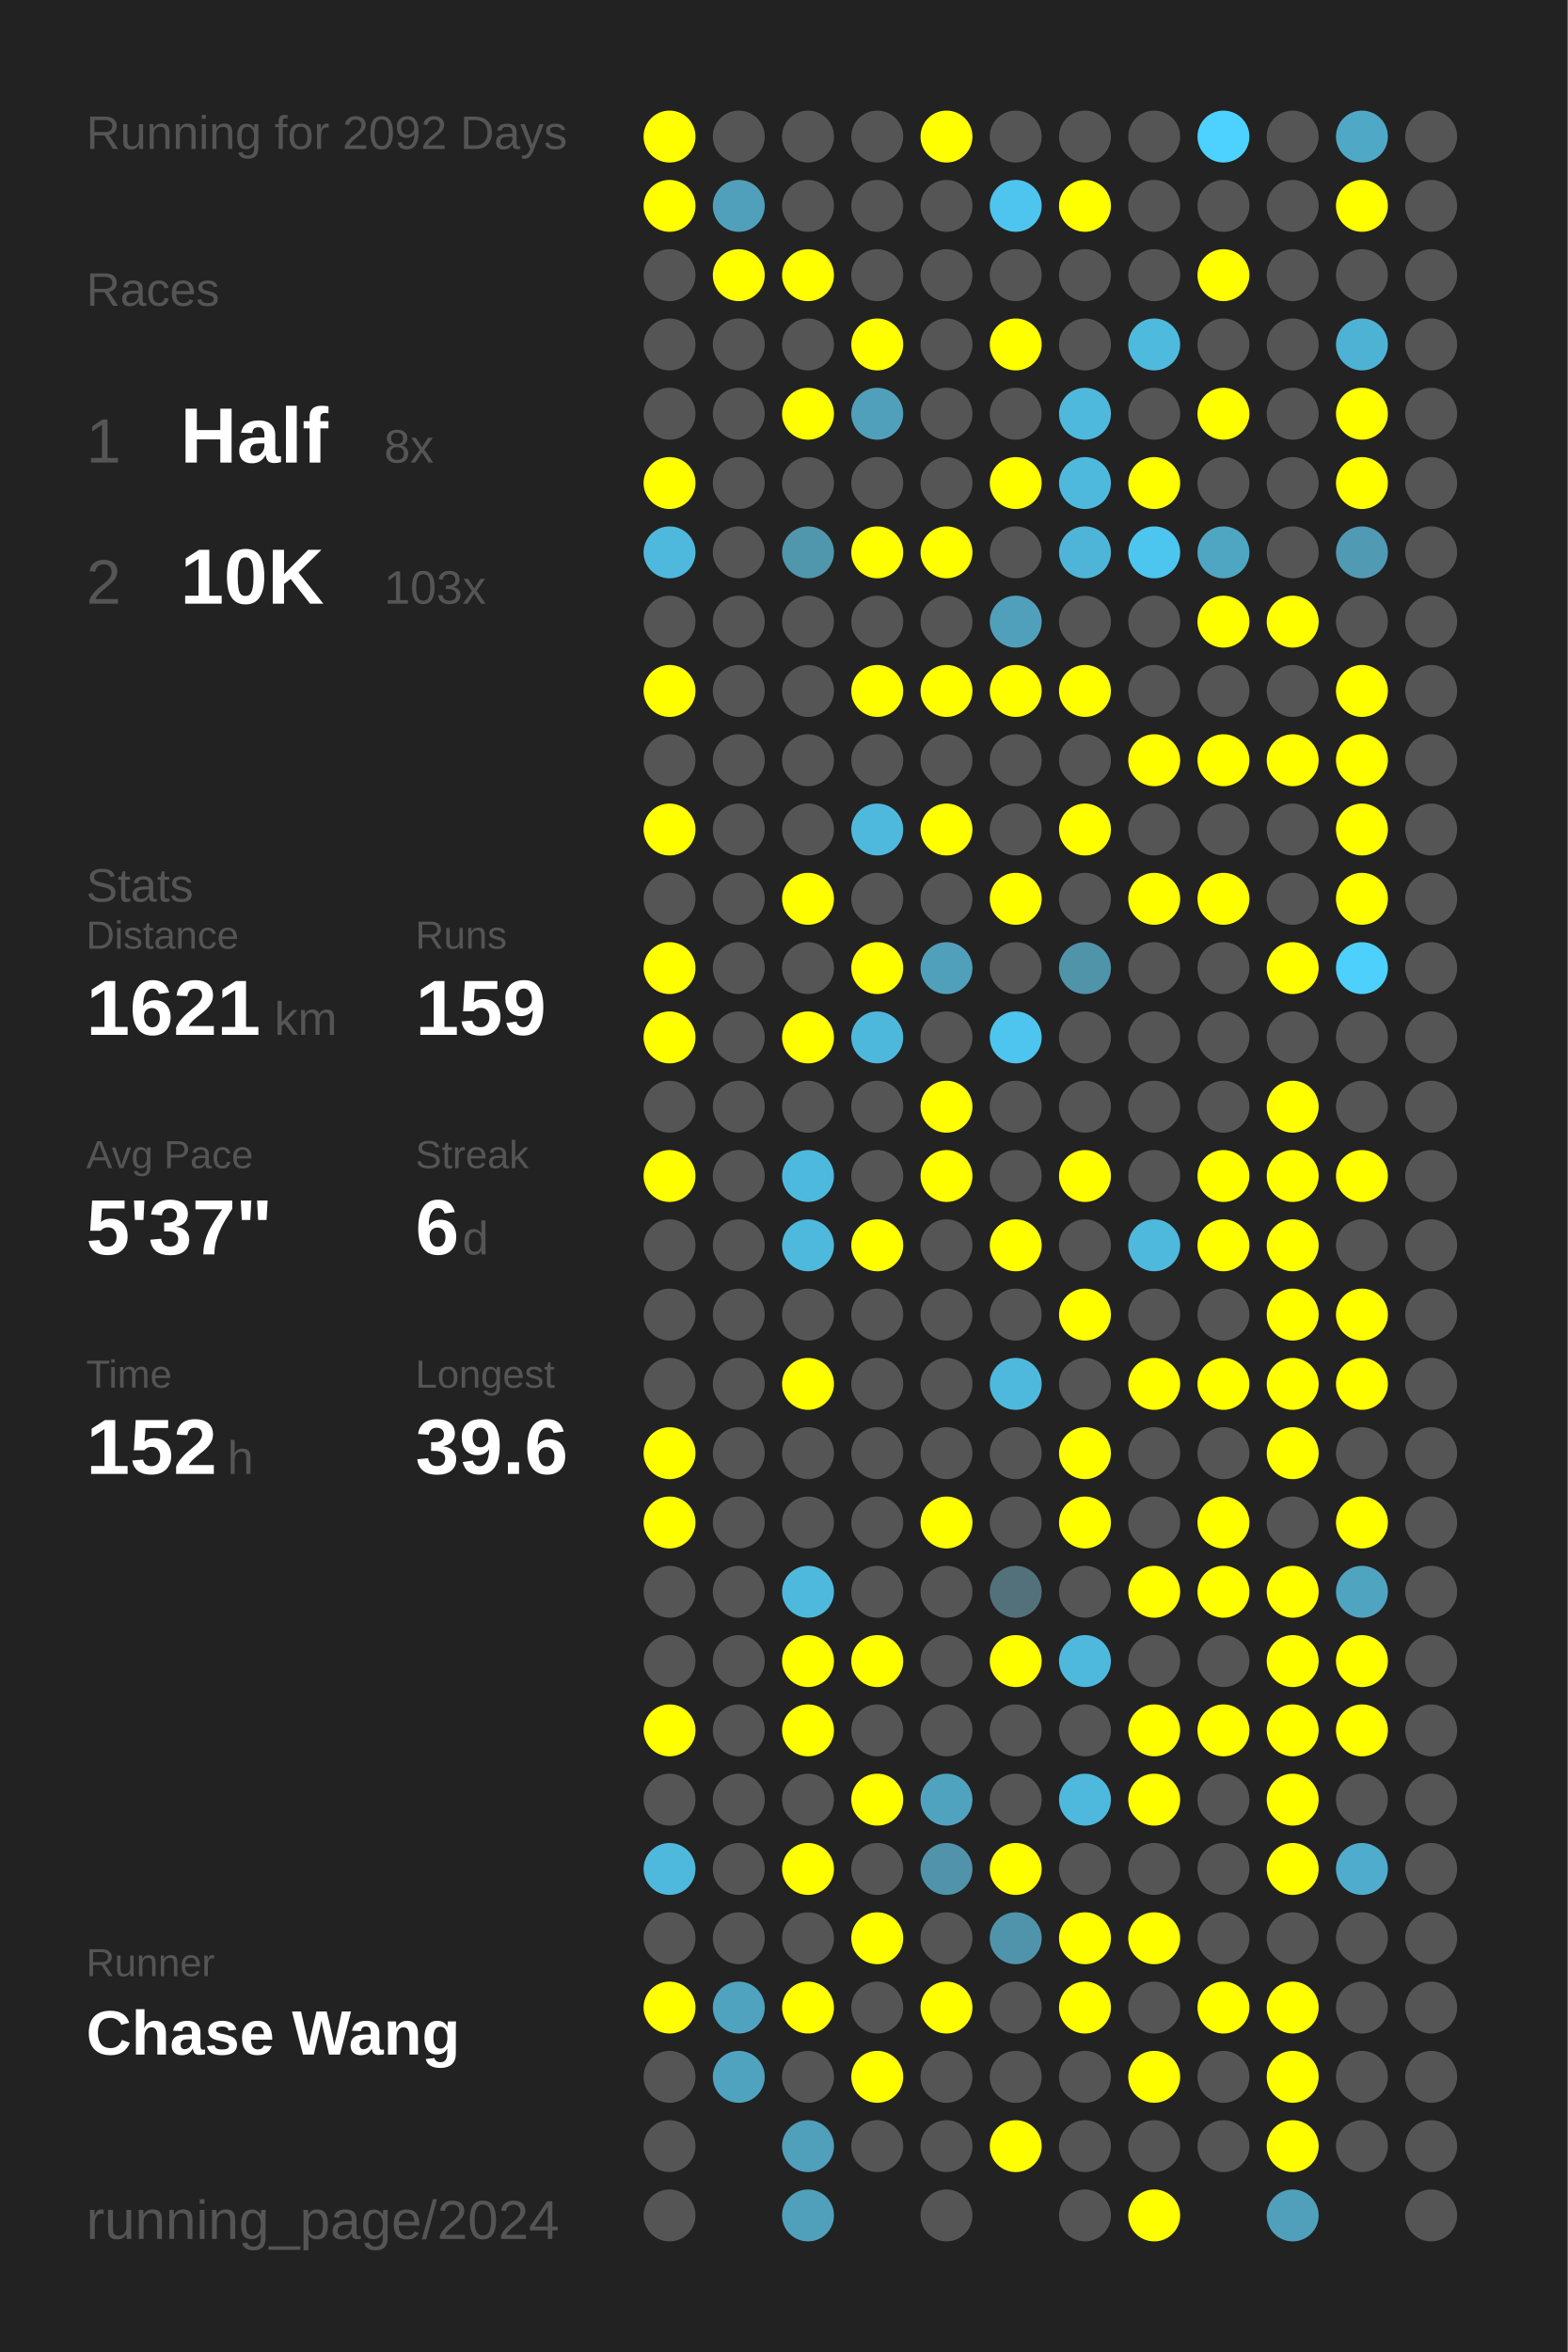
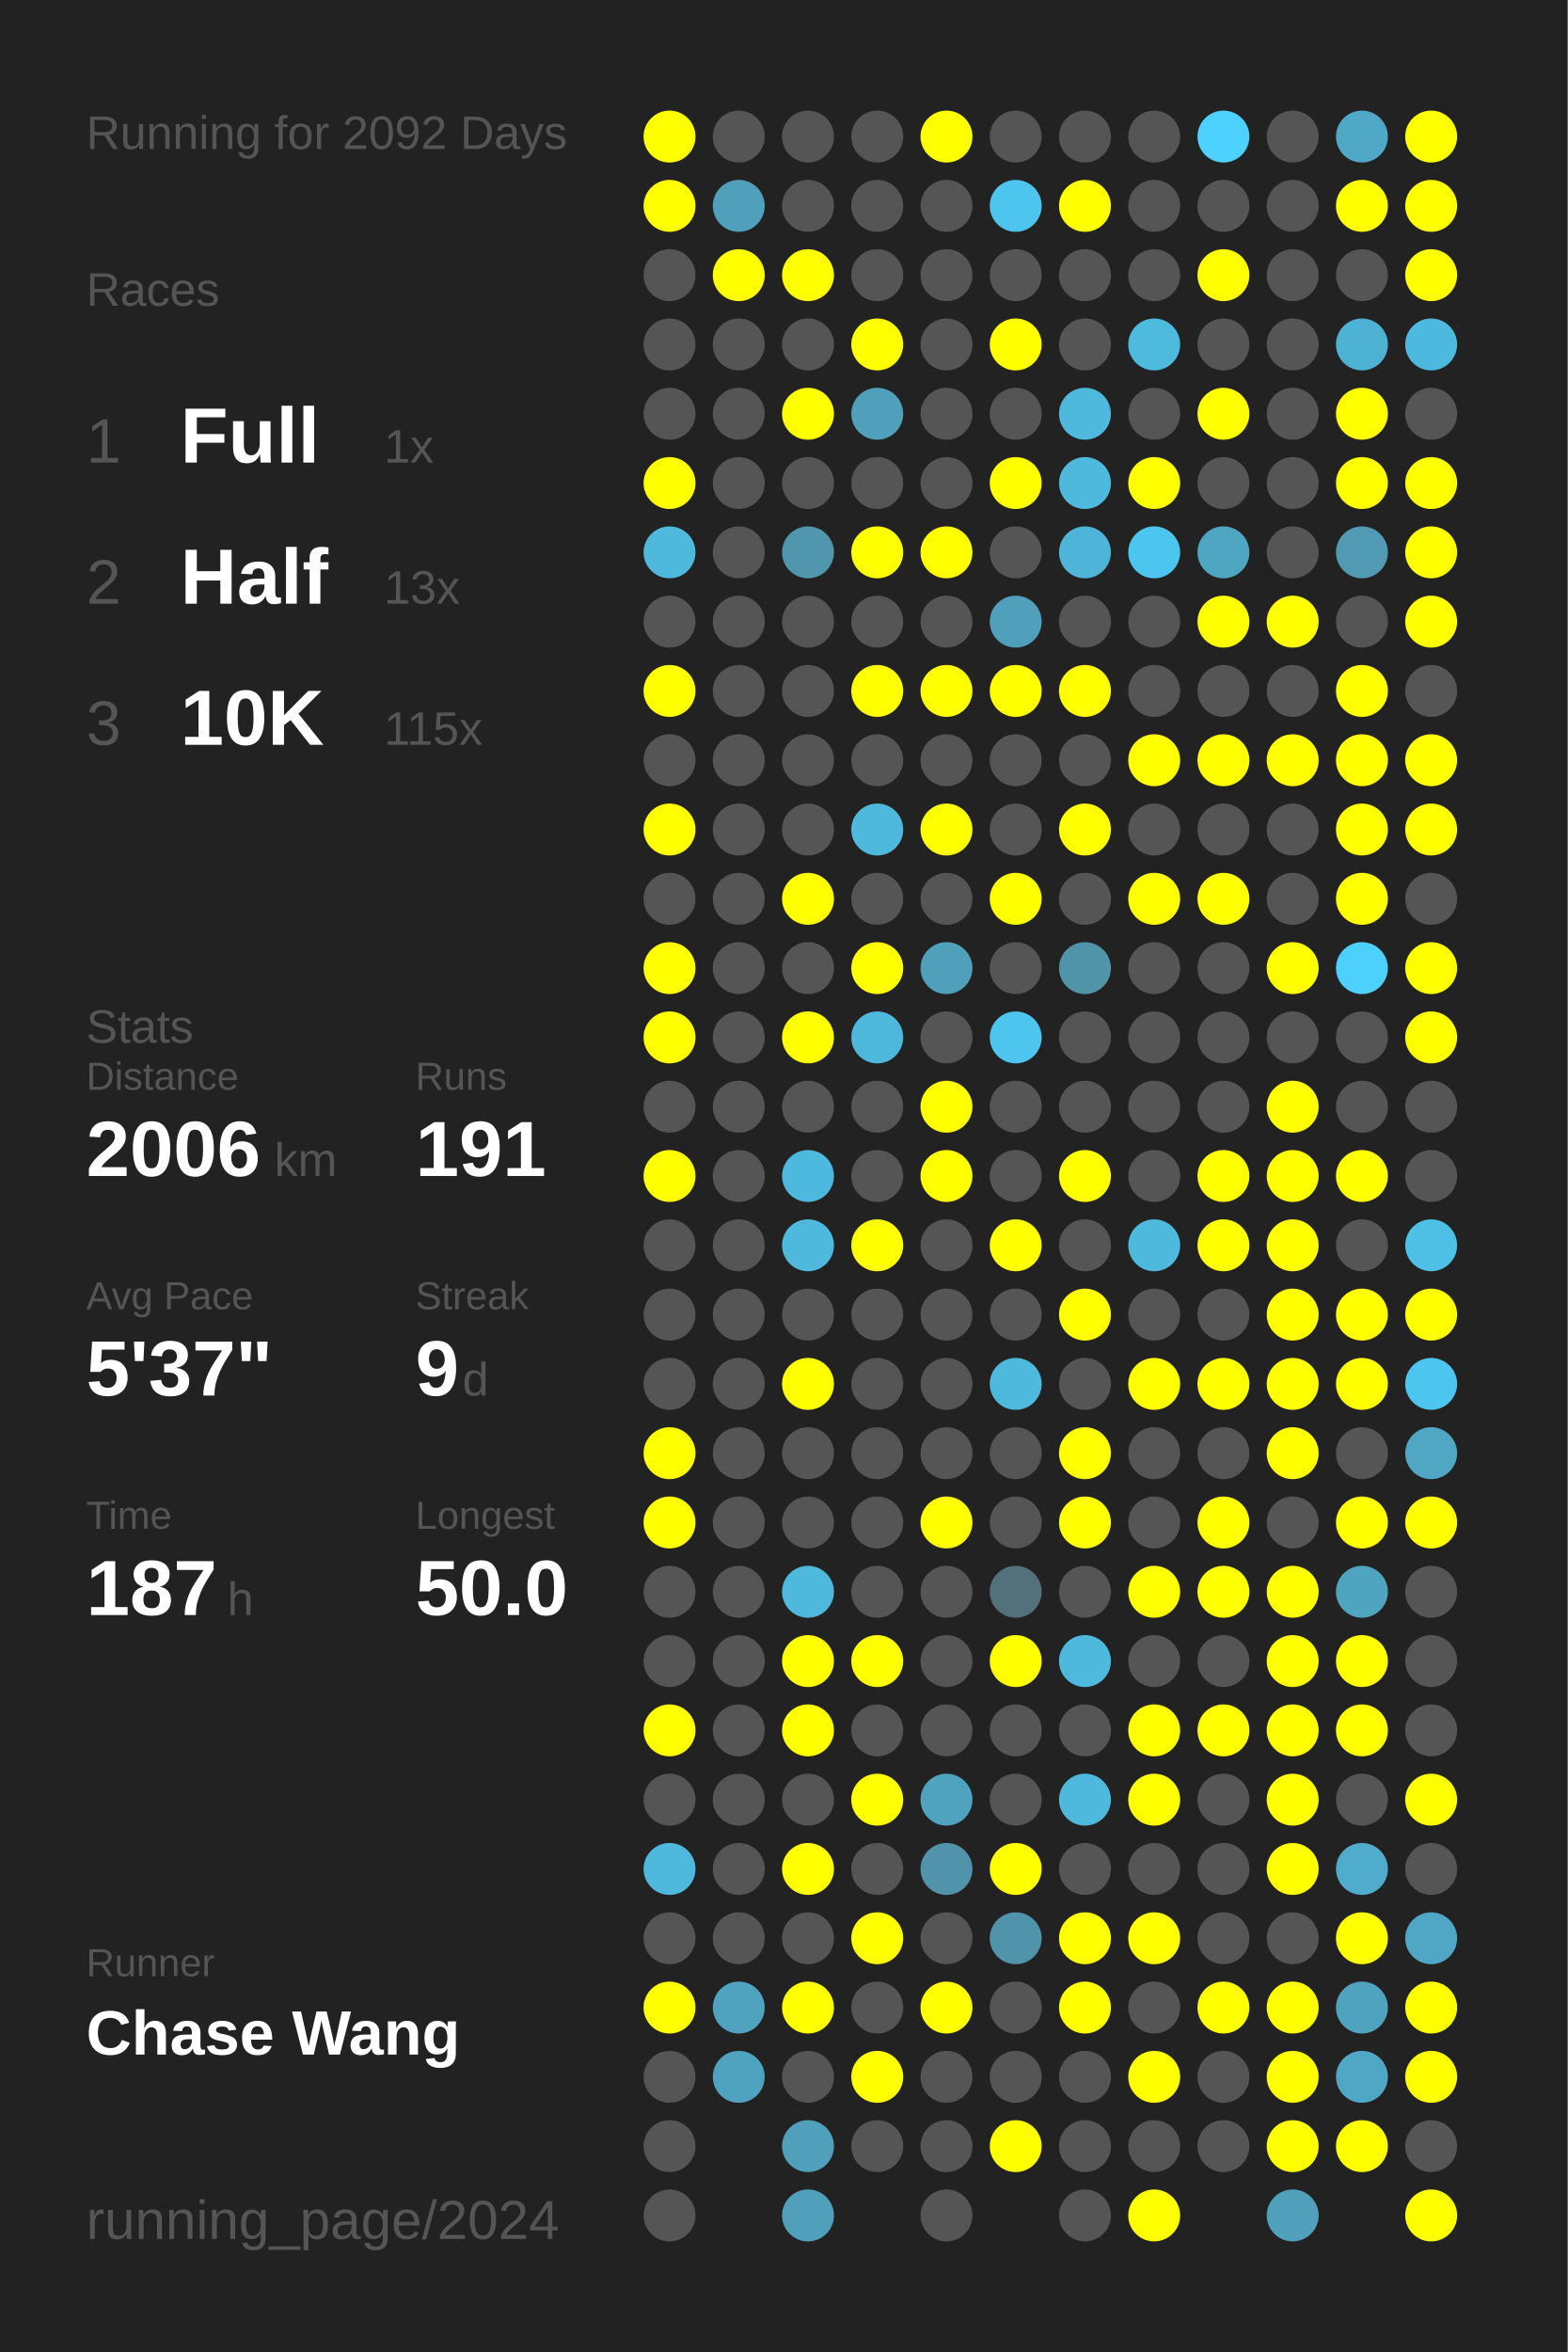
<svg xmlns="http://www.w3.org/2000/svg" baseProfile="full" height="300mm" version="1.1" viewBox="0,0,200,300" width="200mm">
  <defs />
  <rect fill="#222222" height="300" width="200" x="0" y="0" />
  <text fill="#555555" style="font-size:6px; font-family:Arial;" x="11" y="19">Running for 2092 Days</text>
  <text fill="#555555" style="font-size:6px; font-family:Arial;" x="11" y="39">Races</text>
  <text fill="#555555" style="font-size:8px; font-family:Arial;" x="11" y="59">1</text>
-   <text fill="#FFFFFF" style="font-size:10px; font-family:Arial; font-weight:bold;" x="23" y="59">Half</text>
-   <text fill="#555555" style="font-size:6px; font-family:Arial;" x="49" y="59">8x</text>
+   <text fill="#FFFFFF" style="font-size:10px; font-family:Arial; font-weight:bold;" x="23" y="59">Full</text>
+   <text fill="#555555" style="font-size:6px; font-family:Arial;" x="49" y="59">1x</text>
  <text fill="#555555" style="font-size:8px; font-family:Arial;" x="11" y="77">2</text>
-   <text fill="#FFFFFF" style="font-size:10px; font-family:Arial; font-weight:bold;" x="23" y="77">10K</text>
-   <text fill="#555555" style="font-size:6px; font-family:Arial;" x="49" y="77">103x</text>
-   <text fill="#555555" style="font-size:6px; font-family:Arial;" x="11" y="115">Stats</text>
-   <text fill="#555555" style="font-size:5px; font-family:Arial;" x="11" y="121">Distance</text>
-   <text fill="#FFFFFF" style="font-size:10px; font-family:Arial; font-weight:bold;" x="11" y="132">1621</text>
-   <text fill="#555555" style="font-size:6px; font-family:Arial;" x="35" y="132">km</text>
-   <text fill="#555555" style="font-size:5px; font-family:Arial;" x="53" y="121">Runs</text>
-   <text fill="#FFFFFF" style="font-size:10px; font-family:Arial; font-weight:bold;" x="53" y="132">159</text>
-   <text fill="#555555" style="font-size:5px; font-family:Arial;" x="11" y="149">Avg Pace</text>
-   <text fill="#FFFFFF" style="font-size:10px; font-family:Arial; font-weight:bold;" x="11" y="160">5'37"</text>
-   <text fill="#555555" style="font-size:5px; font-family:Arial;" x="53" y="149">Streak</text>
-   <text fill="#FFFFFF" style="font-size:10px; font-family:Arial; font-weight:bold;" x="53" y="160">6</text>
-   <text fill="#555555" style="font-size:6px; font-family:Arial;" x="59" y="160">d</text>
-   <text fill="#555555" style="font-size:5px; font-family:Arial;" x="11" y="177">Time</text>
-   <text fill="#FFFFFF" style="font-size:10px; font-family:Arial; font-weight:bold;" x="11" y="188">152</text>
-   <text fill="#555555" style="font-size:6px; font-family:Arial;" x="29" y="188">h</text>
-   <text fill="#555555" style="font-size:5px; font-family:Arial;" x="53" y="177">Longest</text>
-   <text fill="#FFFFFF" style="font-size:10px; font-family:Arial; font-weight:bold;" x="53" y="188">39.6</text>
+   <text fill="#FFFFFF" style="font-size:10px; font-family:Arial; font-weight:bold;" x="23" y="77">Half</text>
+   <text fill="#555555" style="font-size:6px; font-family:Arial;" x="49" y="77">13x</text>
+   <text fill="#555555" style="font-size:8px; font-family:Arial;" x="11" y="95">3</text>
+   <text fill="#FFFFFF" style="font-size:10px; font-family:Arial; font-weight:bold;" x="23" y="95">10K</text>
+   <text fill="#555555" style="font-size:6px; font-family:Arial;" x="49" y="95">115x</text>
+   <text fill="#555555" style="font-size:6px; font-family:Arial;" x="11" y="133">Stats</text>
+   <text fill="#555555" style="font-size:5px; font-family:Arial;" x="11" y="139">Distance</text>
+   <text fill="#FFFFFF" style="font-size:10px; font-family:Arial; font-weight:bold;" x="11" y="150">2006</text>
+   <text fill="#555555" style="font-size:6px; font-family:Arial;" x="35" y="150">km</text>
+   <text fill="#555555" style="font-size:5px; font-family:Arial;" x="53" y="139">Runs</text>
+   <text fill="#FFFFFF" style="font-size:10px; font-family:Arial; font-weight:bold;" x="53" y="150">191</text>
+   <text fill="#555555" style="font-size:5px; font-family:Arial;" x="11" y="167">Avg Pace</text>
+   <text fill="#FFFFFF" style="font-size:10px; font-family:Arial; font-weight:bold;" x="11" y="178">5'37"</text>
+   <text fill="#555555" style="font-size:5px; font-family:Arial;" x="53" y="167">Streak</text>
+   <text fill="#FFFFFF" style="font-size:10px; font-family:Arial; font-weight:bold;" x="53" y="178">9</text>
+   <text fill="#555555" style="font-size:6px; font-family:Arial;" x="59" y="178">d</text>
+   <text fill="#555555" style="font-size:5px; font-family:Arial;" x="11" y="195">Time</text>
+   <text fill="#FFFFFF" style="font-size:10px; font-family:Arial; font-weight:bold;" x="11" y="206">187</text>
+   <text fill="#555555" style="font-size:6px; font-family:Arial;" x="29" y="206">h</text>
+   <text fill="#555555" style="font-size:5px; font-family:Arial;" x="53" y="195">Longest</text>
+   <text fill="#FFFFFF" style="font-size:10px; font-family:Arial; font-weight:bold;" x="53" y="206">50.0</text>
  <text fill="#555555" style="font-size:5px; font-family:Arial;" x="11" y="252.065">Runner</text>
  <text fill="#FFFFFF" style="font-size:8px; font-family:Arial; font-weight:bold;" x="11" y="262.065">Chase Wang</text>
  <text fill="#555555" style="font-size:7px; font-family:Arial;" x="11" y="285.581">running_page/2024</text>
  <circle cx="85.417" cy="17.419" fill="#FFFF00" r="3.312" />
  <circle cx="85.417" cy="26.258" fill="#FFFF00" r="3.312" />
  <circle cx="85.417" cy="35.097" fill="#555555" r="3.312" />
  <circle cx="85.417" cy="43.935" fill="#555555" r="3.312" />
  <circle cx="85.417" cy="52.774" fill="#555555" r="3.312" />
  <circle cx="85.417" cy="61.613" fill="#FFFF00" r="3.312" />
  <circle cx="85.417" cy="70.452" fill="#4eb9dd" r="3.312" />
  <circle cx="85.417" cy="79.29" fill="#555555" r="3.312" />
  <circle cx="85.417" cy="88.129" fill="#FFFF00" r="3.312" />
  <circle cx="85.417" cy="96.968" fill="#555555" r="3.312" />
  <circle cx="85.417" cy="105.806" fill="#FFFF00" r="3.312" />
  <circle cx="85.417" cy="114.645" fill="#555555" r="3.312" />
  <circle cx="85.417" cy="123.484" fill="#FFFF00" r="3.312" />
  <circle cx="85.417" cy="132.323" fill="#FFFF00" r="3.312" />
  <circle cx="85.417" cy="141.161" fill="#555555" r="3.312" />
  <circle cx="85.417" cy="150" fill="#FFFF00" r="3.312" />
  <circle cx="85.417" cy="158.839" fill="#555555" r="3.312" />
  <circle cx="85.417" cy="167.677" fill="#555555" r="3.312" />
  <circle cx="85.417" cy="176.516" fill="#555555" r="3.312" />
  <circle cx="85.417" cy="185.355" fill="#FFFF00" r="3.312" />
  <circle cx="85.417" cy="194.194" fill="#FFFF00" r="3.312" />
  <circle cx="85.417" cy="203.032" fill="#555555" r="3.312" />
  <circle cx="85.417" cy="211.871" fill="#555555" r="3.312" />
  <circle cx="85.417" cy="220.71" fill="#FFFF00" r="3.312" />
  <circle cx="85.417" cy="229.548" fill="#555555" r="3.312" />
  <circle cx="85.417" cy="238.387" fill="#4eb9dd" r="3.312" />
  <circle cx="85.417" cy="247.226" fill="#555555" r="3.312" />
  <circle cx="85.417" cy="256.065" fill="#FFFF00" r="3.312" />
  <circle cx="85.417" cy="264.903" fill="#555555" r="3.312" />
  <circle cx="85.417" cy="273.742" fill="#555555" r="3.312" />
  <circle cx="85.417" cy="282.581" fill="#555555" r="3.312" />
  <circle cx="94.25" cy="17.419" fill="#555555" r="3.312" />
  <circle cx="94.25" cy="26.258" fill="#50a0bc" r="3.312" />
  <circle cx="94.25" cy="35.097" fill="#FFFF00" r="3.312" />
  <circle cx="94.25" cy="43.935" fill="#555555" r="3.312" />
  <circle cx="94.25" cy="52.774" fill="#555555" r="3.312" />
  <circle cx="94.25" cy="61.613" fill="#555555" r="3.312" />
  <circle cx="94.25" cy="70.452" fill="#555555" r="3.312" />
  <circle cx="94.25" cy="79.29" fill="#555555" r="3.312" />
  <circle cx="94.25" cy="88.129" fill="#555555" r="3.312" />
  <circle cx="94.25" cy="96.968" fill="#555555" r="3.312" />
  <circle cx="94.25" cy="105.806" fill="#555555" r="3.312" />
  <circle cx="94.25" cy="114.645" fill="#555555" r="3.312" />
  <circle cx="94.25" cy="123.484" fill="#555555" r="3.312" />
  <circle cx="94.25" cy="132.323" fill="#555555" r="3.312" />
  <circle cx="94.25" cy="141.161" fill="#555555" r="3.312" />
  <circle cx="94.25" cy="150" fill="#555555" r="3.312" />
  <circle cx="94.25" cy="158.839" fill="#555555" r="3.312" />
  <circle cx="94.25" cy="167.677" fill="#555555" r="3.312" />
  <circle cx="94.25" cy="176.516" fill="#555555" r="3.312" />
  <circle cx="94.25" cy="185.355" fill="#555555" r="3.312" />
  <circle cx="94.25" cy="194.194" fill="#555555" r="3.312" />
  <circle cx="94.25" cy="203.032" fill="#555555" r="3.312" />
  <circle cx="94.25" cy="211.871" fill="#555555" r="3.312" />
  <circle cx="94.25" cy="220.71" fill="#555555" r="3.312" />
  <circle cx="94.25" cy="229.548" fill="#555555" r="3.312" />
  <circle cx="94.25" cy="238.387" fill="#555555" r="3.312" />
  <circle cx="94.25" cy="247.226" fill="#555555" r="3.312" />
  <circle cx="94.25" cy="256.065" fill="#4fa3bf" r="3.312" />
  <circle cx="94.25" cy="264.903" fill="#4fa3bf" r="3.312" />
  <circle cx="103.083" cy="17.419" fill="#555555" r="3.312" />
  <circle cx="103.083" cy="26.258" fill="#555555" r="3.312" />
  <circle cx="103.083" cy="35.097" fill="#FFFF00" r="3.312" />
  <circle cx="103.083" cy="43.935" fill="#555555" r="3.312" />
  <circle cx="103.083" cy="52.774" fill="#FFFF00" r="3.312" />
  <circle cx="103.083" cy="61.613" fill="#555555" r="3.312" />
  <circle cx="103.083" cy="70.452" fill="#5096ad" r="3.312" />
  <circle cx="103.083" cy="79.29" fill="#555555" r="3.312" />
  <circle cx="103.083" cy="88.129" fill="#555555" r="3.312" />
  <circle cx="103.083" cy="96.968" fill="#555555" r="3.312" />
  <circle cx="103.083" cy="105.806" fill="#555555" r="3.312" />
  <circle cx="103.083" cy="114.645" fill="#FFFF00" r="3.312" />
  <circle cx="103.083" cy="123.484" fill="#555555" r="3.312" />
  <circle cx="103.083" cy="132.323" fill="#FFFF00" r="3.312" />
  <circle cx="103.083" cy="141.161" fill="#555555" r="3.312" />
  <circle cx="103.083" cy="150" fill="#4eb9de" r="3.312" />
  <circle cx="103.083" cy="158.839" fill="#4eb9dd" r="3.312" />
  <circle cx="103.083" cy="167.677" fill="#555555" r="3.312" />
  <circle cx="103.083" cy="176.516" fill="#FFFF00" r="3.312" />
  <circle cx="103.083" cy="185.355" fill="#555555" r="3.312" />
  <circle cx="103.083" cy="194.194" fill="#555555" r="3.312" />
  <circle cx="103.083" cy="203.032" fill="#4eb9dd" r="3.312" />
  <circle cx="103.083" cy="211.871" fill="#FFFF00" r="3.312" />
  <circle cx="103.083" cy="220.71" fill="#FFFF00" r="3.312" />
  <circle cx="103.083" cy="229.548" fill="#555555" r="3.312" />
  <circle cx="103.083" cy="238.387" fill="#FFFF00" r="3.312" />
  <circle cx="103.083" cy="247.226" fill="#555555" r="3.312" />
  <circle cx="103.083" cy="256.065" fill="#FFFF00" r="3.312" />
  <circle cx="103.083" cy="264.903" fill="#555555" r="3.312" />
  <circle cx="103.083" cy="273.742" fill="#50a0bb" r="3.312" />
  <circle cx="103.083" cy="282.581" fill="#50a0bb" r="3.312" />
  <circle cx="111.917" cy="17.419" fill="#555555" r="3.312" />
  <circle cx="111.917" cy="26.258" fill="#555555" r="3.312" />
  <circle cx="111.917" cy="35.097" fill="#555555" r="3.312" />
  <circle cx="111.917" cy="43.935" fill="#FFFF00" r="3.312" />
  <circle cx="111.917" cy="52.774" fill="#50a0bb" r="3.312" />
  <circle cx="111.917" cy="61.613" fill="#555555" r="3.312" />
  <circle cx="111.917" cy="70.452" fill="#FFFF00" r="3.312" />
  <circle cx="111.917" cy="79.29" fill="#555555" r="3.312" />
  <circle cx="111.917" cy="88.129" fill="#FFFF00" r="3.312" />
  <circle cx="111.917" cy="96.968" fill="#555555" r="3.312" />
  <circle cx="111.917" cy="105.806" fill="#4eb9dd" r="3.312" />
  <circle cx="111.917" cy="114.645" fill="#555555" r="3.312" />
  <circle cx="111.917" cy="123.484" fill="#FFFF00" r="3.312" />
  <circle cx="111.917" cy="132.323" fill="#4eb8dc" r="3.312" />
  <circle cx="111.917" cy="141.161" fill="#555555" r="3.312" />
  <circle cx="111.917" cy="150" fill="#555555" r="3.312" />
  <circle cx="111.917" cy="158.839" fill="#FFFF00" r="3.312" />
  <circle cx="111.917" cy="167.677" fill="#555555" r="3.312" />
  <circle cx="111.917" cy="176.516" fill="#555555" r="3.312" />
  <circle cx="111.917" cy="185.355" fill="#555555" r="3.312" />
  <circle cx="111.917" cy="194.194" fill="#555555" r="3.312" />
  <circle cx="111.917" cy="203.032" fill="#555555" r="3.312" />
  <circle cx="111.917" cy="211.871" fill="#FFFF00" r="3.312" />
  <circle cx="111.917" cy="220.71" fill="#555555" r="3.312" />
  <circle cx="111.917" cy="229.548" fill="#FFFF00" r="3.312" />
  <circle cx="111.917" cy="238.387" fill="#555555" r="3.312" />
  <circle cx="111.917" cy="247.226" fill="#FFFF00" r="3.312" />
  <circle cx="111.917" cy="256.065" fill="#555555" r="3.312" />
  <circle cx="111.917" cy="264.903" fill="#FFFF00" r="3.312" />
  <circle cx="111.917" cy="273.742" fill="#555555" r="3.312" />
  <circle cx="120.75" cy="17.419" fill="#FFFF00" r="3.312" />
  <circle cx="120.75" cy="26.258" fill="#555555" r="3.312" />
  <circle cx="120.75" cy="35.097" fill="#555555" r="3.312" />
  <circle cx="120.75" cy="43.935" fill="#555555" r="3.312" />
  <circle cx="120.75" cy="52.774" fill="#555555" r="3.312" />
  <circle cx="120.75" cy="61.613" fill="#555555" r="3.312" />
  <circle cx="120.75" cy="70.452" fill="#FFFF00" r="3.312" />
  <circle cx="120.75" cy="79.29" fill="#555555" r="3.312" />
  <circle cx="120.75" cy="88.129" fill="#FFFF00" r="3.312" />
  <circle cx="120.75" cy="96.968" fill="#555555" r="3.312" />
  <circle cx="120.75" cy="105.806" fill="#FFFF00" r="3.312" />
  <circle cx="120.75" cy="114.645" fill="#555555" r="3.312" />
  <circle cx="120.75" cy="123.484" fill="#50a0bb" r="3.312" />
  <circle cx="120.75" cy="132.323" fill="#555555" r="3.312" />
  <circle cx="120.75" cy="141.161" fill="#FFFF00" r="3.312" />
  <circle cx="120.75" cy="150" fill="#FFFF00" r="3.312" />
  <circle cx="120.75" cy="158.839" fill="#555555" r="3.312" />
  <circle cx="120.75" cy="167.677" fill="#555555" r="3.312" />
  <circle cx="120.75" cy="176.516" fill="#555555" r="3.312" />
  <circle cx="120.75" cy="185.355" fill="#555555" r="3.312" />
  <circle cx="120.75" cy="194.194" fill="#FFFF00" r="3.312" />
  <circle cx="120.75" cy="203.032" fill="#555555" r="3.312" />
  <circle cx="120.75" cy="211.871" fill="#555555" r="3.312" />
  <circle cx="120.75" cy="220.71" fill="#555555" r="3.312" />
  <circle cx="120.75" cy="229.548" fill="#4fa3bf" r="3.312" />
  <circle cx="120.75" cy="238.387" fill="#5093aa" r="3.312" />
  <circle cx="120.75" cy="247.226" fill="#555555" r="3.312" />
  <circle cx="120.75" cy="256.065" fill="#FFFF00" r="3.312" />
  <circle cx="120.75" cy="264.903" fill="#555555" r="3.312" />
  <circle cx="120.75" cy="273.742" fill="#555555" r="3.312" />
  <circle cx="120.75" cy="282.581" fill="#555555" r="3.312" />
  <circle cx="129.583" cy="17.419" fill="#555555" r="3.312" />
  <circle cx="129.583" cy="26.258" fill="#4dc5ee" r="3.312" />
  <circle cx="129.583" cy="35.097" fill="#555555" r="3.312" />
  <circle cx="129.583" cy="43.935" fill="#FFFF00" r="3.312" />
  <circle cx="129.583" cy="52.774" fill="#555555" r="3.312" />
  <circle cx="129.583" cy="61.613" fill="#FFFF00" r="3.312" />
  <circle cx="129.583" cy="70.452" fill="#555555" r="3.312" />
  <circle cx="129.583" cy="79.29" fill="#50a0bb" r="3.312" />
  <circle cx="129.583" cy="88.129" fill="#FFFF00" r="3.312" />
  <circle cx="129.583" cy="96.968" fill="#555555" r="3.312" />
  <circle cx="129.583" cy="105.806" fill="#555555" r="3.312" />
  <circle cx="129.583" cy="114.645" fill="#FFFF00" r="3.312" />
  <circle cx="129.583" cy="123.484" fill="#555555" r="3.312" />
  <circle cx="129.583" cy="132.323" fill="#4dc5ee" r="3.312" />
  <circle cx="129.583" cy="141.161" fill="#555555" r="3.312" />
  <circle cx="129.583" cy="150" fill="#555555" r="3.312" />
  <circle cx="129.583" cy="158.839" fill="#FFFF00" r="3.312" />
  <circle cx="129.583" cy="167.677" fill="#555555" r="3.312" />
  <circle cx="129.583" cy="176.516" fill="#4eb9dd" r="3.312" />
  <circle cx="129.583" cy="185.355" fill="#555555" r="3.312" />
  <circle cx="129.583" cy="194.194" fill="#555555" r="3.312" />
  <circle cx="129.583" cy="203.032" fill="#53717b" r="3.312" />
  <circle cx="129.583" cy="211.871" fill="#FFFF00" r="3.312" />
  <circle cx="129.583" cy="220.71" fill="#555555" r="3.312" />
  <circle cx="129.583" cy="229.548" fill="#555555" r="3.312" />
  <circle cx="129.583" cy="238.387" fill="#FFFF00" r="3.312" />
  <circle cx="129.583" cy="247.226" fill="#5094ab" r="3.312" />
  <circle cx="129.583" cy="256.065" fill="#555555" r="3.312" />
  <circle cx="129.583" cy="264.903" fill="#555555" r="3.312" />
  <circle cx="129.583" cy="273.742" fill="#FFFF00" r="3.312" />
  <circle cx="138.417" cy="17.419" fill="#555555" r="3.312" />
  <circle cx="138.417" cy="26.258" fill="#FFFF00" r="3.312" />
  <circle cx="138.417" cy="35.097" fill="#555555" r="3.312" />
  <circle cx="138.417" cy="43.935" fill="#555555" r="3.312" />
  <circle cx="138.417" cy="52.774" fill="#4eb9dd" r="3.312" />
  <circle cx="138.417" cy="61.613" fill="#4eb9dd" r="3.312" />
  <circle cx="138.417" cy="70.452" fill="#4eb5d8" r="3.312" />
  <circle cx="138.417" cy="79.29" fill="#555555" r="3.312" />
  <circle cx="138.417" cy="88.129" fill="#FFFF00" r="3.312" />
  <circle cx="138.417" cy="96.968" fill="#555555" r="3.312" />
  <circle cx="138.417" cy="105.806" fill="#FFFF00" r="3.312" />
  <circle cx="138.417" cy="114.645" fill="#555555" r="3.312" />
  <circle cx="138.417" cy="123.484" fill="#5094aa" r="3.312" />
  <circle cx="138.417" cy="132.323" fill="#555555" r="3.312" />
  <circle cx="138.417" cy="141.161" fill="#555555" r="3.312" />
  <circle cx="138.417" cy="150" fill="#FFFF00" r="3.312" />
  <circle cx="138.417" cy="158.839" fill="#555555" r="3.312" />
  <circle cx="138.417" cy="167.677" fill="#FFFF00" r="3.312" />
  <circle cx="138.417" cy="176.516" fill="#555555" r="3.312" />
  <circle cx="138.417" cy="185.355" fill="#FFFF00" r="3.312" />
  <circle cx="138.417" cy="194.194" fill="#FFFF00" r="3.312" />
  <circle cx="138.417" cy="203.032" fill="#555555" r="3.312" />
  <circle cx="138.417" cy="211.871" fill="#4eb9dd" r="3.312" />
  <circle cx="138.417" cy="220.71" fill="#555555" r="3.312" />
  <circle cx="138.417" cy="229.548" fill="#4eb9dd" r="3.312" />
  <circle cx="138.417" cy="238.387" fill="#555555" r="3.312" />
  <circle cx="138.417" cy="247.226" fill="#FFFF00" r="3.312" />
  <circle cx="138.417" cy="256.065" fill="#FFFF00" r="3.312" />
  <circle cx="138.417" cy="264.903" fill="#555555" r="3.312" />
  <circle cx="138.417" cy="273.742" fill="#555555" r="3.312" />
  <circle cx="138.417" cy="282.581" fill="#555555" r="3.312" />
  <circle cx="147.25" cy="17.419" fill="#555555" r="3.312" />
  <circle cx="147.25" cy="26.258" fill="#555555" r="3.312" />
  <circle cx="147.25" cy="35.097" fill="#555555" r="3.312" />
  <circle cx="147.25" cy="43.935" fill="#4ebade" r="3.312" />
  <circle cx="147.25" cy="52.774" fill="#555555" r="3.312" />
  <circle cx="147.25" cy="61.613" fill="#FFFF00" r="3.312" />
  <circle cx="147.25" cy="70.452" fill="#4dc6ef" r="3.312" />
  <circle cx="147.25" cy="79.29" fill="#555555" r="3.312" />
  <circle cx="147.25" cy="88.129" fill="#555555" r="3.312" />
  <circle cx="147.25" cy="96.968" fill="#FFFF00" r="3.312" />
  <circle cx="147.25" cy="105.806" fill="#555555" r="3.312" />
  <circle cx="147.25" cy="114.645" fill="#FFFF00" r="3.312" />
  <circle cx="147.25" cy="123.484" fill="#555555" r="3.312" />
  <circle cx="147.25" cy="132.323" fill="#555555" r="3.312" />
  <circle cx="147.25" cy="141.161" fill="#555555" r="3.312" />
  <circle cx="147.25" cy="150" fill="#555555" r="3.312" />
  <circle cx="147.25" cy="158.839" fill="#4eb9dd" r="3.312" />
  <circle cx="147.25" cy="167.677" fill="#555555" r="3.312" />
  <circle cx="147.25" cy="176.516" fill="#FFFF00" r="3.312" />
  <circle cx="147.25" cy="185.355" fill="#555555" r="3.312" />
  <circle cx="147.25" cy="194.194" fill="#555555" r="3.312" />
  <circle cx="147.25" cy="203.032" fill="#FFFF00" r="3.312" />
  <circle cx="147.25" cy="211.871" fill="#555555" r="3.312" />
  <circle cx="147.25" cy="220.71" fill="#FFFF00" r="3.312" />
  <circle cx="147.25" cy="229.548" fill="#FFFF00" r="3.312" />
  <circle cx="147.25" cy="238.387" fill="#555555" r="3.312" />
  <circle cx="147.25" cy="247.226" fill="#FFFF00" r="3.312" />
  <circle cx="147.25" cy="256.065" fill="#555555" r="3.312" />
  <circle cx="147.25" cy="264.903" fill="#FFFF00" r="3.312" />
  <circle cx="147.25" cy="273.742" fill="#555555" r="3.312" />
  <circle cx="147.25" cy="282.581" fill="#FFFF00" r="3.312" />
  <circle cx="156.083" cy="17.419" fill="#4dd1fe" r="3.312" />
  <circle cx="156.083" cy="26.258" fill="#555555" r="3.312" />
  <circle cx="156.083" cy="35.097" fill="#FFFF00" r="3.312" />
  <circle cx="156.083" cy="43.935" fill="#555555" r="3.312" />
  <circle cx="156.083" cy="52.774" fill="#FFFF00" r="3.312" />
  <circle cx="156.083" cy="61.613" fill="#555555" r="3.312" />
  <circle cx="156.083" cy="70.452" fill="#4fa6c3" r="3.312" />
  <circle cx="156.083" cy="79.29" fill="#FFFF00" r="3.312" />
  <circle cx="156.083" cy="88.129" fill="#555555" r="3.312" />
  <circle cx="156.083" cy="96.968" fill="#FFFF00" r="3.312" />
  <circle cx="156.083" cy="105.806" fill="#555555" r="3.312" />
  <circle cx="156.083" cy="114.645" fill="#FFFF00" r="3.312" />
  <circle cx="156.083" cy="123.484" fill="#555555" r="3.312" />
  <circle cx="156.083" cy="132.323" fill="#555555" r="3.312" />
  <circle cx="156.083" cy="141.161" fill="#555555" r="3.312" />
  <circle cx="156.083" cy="150" fill="#FFFF00" r="3.312" />
  <circle cx="156.083" cy="158.839" fill="#FFFF00" r="3.312" />
  <circle cx="156.083" cy="167.677" fill="#555555" r="3.312" />
  <circle cx="156.083" cy="176.516" fill="#FFFF00" r="3.312" />
  <circle cx="156.083" cy="185.355" fill="#555555" r="3.312" />
  <circle cx="156.083" cy="194.194" fill="#FFFF00" r="3.312" />
  <circle cx="156.083" cy="203.032" fill="#FFFF00" r="3.312" />
  <circle cx="156.083" cy="211.871" fill="#555555" r="3.312" />
  <circle cx="156.083" cy="220.71" fill="#FFFF00" r="3.312" />
  <circle cx="156.083" cy="229.548" fill="#555555" r="3.312" />
  <circle cx="156.083" cy="238.387" fill="#555555" r="3.312" />
  <circle cx="156.083" cy="247.226" fill="#555555" r="3.312" />
  <circle cx="156.083" cy="256.065" fill="#FFFF00" r="3.312" />
  <circle cx="156.083" cy="264.903" fill="#555555" r="3.312" />
  <circle cx="156.083" cy="273.742" fill="#555555" r="3.312" />
  <circle cx="164.917" cy="17.419" fill="#555555" r="3.312" />
  <circle cx="164.917" cy="26.258" fill="#555555" r="3.312" />
  <circle cx="164.917" cy="35.097" fill="#555555" r="3.312" />
  <circle cx="164.917" cy="43.935" fill="#555555" r="3.312" />
  <circle cx="164.917" cy="52.774" fill="#555555" r="3.312" />
  <circle cx="164.917" cy="61.613" fill="#555555" r="3.312" />
  <circle cx="164.917" cy="70.452" fill="#555555" r="3.312" />
  <circle cx="164.917" cy="79.29" fill="#FFFF00" r="3.312" />
  <circle cx="164.917" cy="88.129" fill="#555555" r="3.312" />
  <circle cx="164.917" cy="96.968" fill="#FFFF00" r="3.312" />
  <circle cx="164.917" cy="105.806" fill="#555555" r="3.312" />
  <circle cx="164.917" cy="114.645" fill="#555555" r="3.312" />
  <circle cx="164.917" cy="123.484" fill="#FFFF00" r="3.312" />
  <circle cx="164.917" cy="132.323" fill="#555555" r="3.312" />
  <circle cx="164.917" cy="141.161" fill="#FFFF00" r="3.312" />
  <circle cx="164.917" cy="150" fill="#FFFF00" r="3.312" />
  <circle cx="164.917" cy="158.839" fill="#FFFF00" r="3.312" />
  <circle cx="164.917" cy="167.677" fill="#FFFF00" r="3.312" />
  <circle cx="164.917" cy="176.516" fill="#FFFF00" r="3.312" />
  <circle cx="164.917" cy="185.355" fill="#FFFF00" r="3.312" />
  <circle cx="164.917" cy="194.194" fill="#555555" r="3.312" />
  <circle cx="164.917" cy="203.032" fill="#FFFF00" r="3.312" />
  <circle cx="164.917" cy="211.871" fill="#FFFF00" r="3.312" />
  <circle cx="164.917" cy="220.71" fill="#FFFF00" r="3.312" />
  <circle cx="164.917" cy="229.548" fill="#FFFF00" r="3.312" />
  <circle cx="164.917" cy="238.387" fill="#FFFF00" r="3.312" />
  <circle cx="164.917" cy="247.226" fill="#555555" r="3.312" />
  <circle cx="164.917" cy="256.065" fill="#FFFF00" r="3.312" />
  <circle cx="164.917" cy="264.903" fill="#FFFF00" r="3.312" />
  <circle cx="164.917" cy="273.742" fill="#FFFF00" r="3.312" />
  <circle cx="164.917" cy="282.581" fill="#50a0bb" r="3.312" />
  <circle cx="173.75" cy="17.419" fill="#4fa8c6" r="3.312" />
  <circle cx="173.75" cy="26.258" fill="#FFFF00" r="3.312" />
  <circle cx="173.75" cy="35.097" fill="#555555" r="3.312" />
  <circle cx="173.75" cy="43.935" fill="#4eb2d4" r="3.312" />
  <circle cx="173.75" cy="52.774" fill="#FFFF00" r="3.312" />
  <circle cx="173.75" cy="61.613" fill="#FFFF00" r="3.312" />
  <circle cx="173.75" cy="70.452" fill="#509ab3" r="3.312" />
  <circle cx="173.75" cy="79.29" fill="#555555" r="3.312" />
  <circle cx="173.75" cy="88.129" fill="#FFFF00" r="3.312" />
  <circle cx="173.75" cy="96.968" fill="#FFFF00" r="3.312" />
  <circle cx="173.75" cy="105.806" fill="#FFFF00" r="3.312" />
  <circle cx="173.75" cy="114.645" fill="#FFFF00" r="3.312" />
  <circle cx="173.75" cy="123.484" fill="#4dd0fc" r="3.312" />
  <circle cx="173.75" cy="132.323" fill="#555555" r="3.312" />
  <circle cx="173.75" cy="141.161" fill="#555555" r="3.312" />
  <circle cx="173.75" cy="150" fill="#FFFF00" r="3.312" />
  <circle cx="173.75" cy="158.839" fill="#555555" r="3.312" />
  <circle cx="173.75" cy="167.677" fill="#FFFF00" r="3.312" />
  <circle cx="173.75" cy="176.516" fill="#FFFF00" r="3.312" />
  <circle cx="173.75" cy="185.355" fill="#555555" r="3.312" />
  <circle cx="173.75" cy="194.194" fill="#FFFF00" r="3.312" />
  <circle cx="173.75" cy="203.032" fill="#4fa4c0" r="3.312" />
  <circle cx="173.75" cy="211.871" fill="#FFFF00" r="3.312" />
  <circle cx="173.75" cy="220.71" fill="#FFFF00" r="3.312" />
  <circle cx="173.75" cy="229.548" fill="#555555" r="3.312" />
  <circle cx="173.75" cy="238.387" fill="#4faccc" r="3.312" />
-   <circle cx="173.75" cy="247.226" fill="#555555" r="3.312" />
-   <circle cx="173.75" cy="256.065" fill="#555555" r="3.312" />
-   <circle cx="173.75" cy="264.903" fill="#555555" r="3.312" />
-   <circle cx="173.75" cy="273.742" fill="#555555" r="3.312" />
-   <circle cx="182.583" cy="17.419" fill="#555555" r="3.312" />
-   <circle cx="182.583" cy="26.258" fill="#555555" r="3.312" />
-   <circle cx="182.583" cy="35.097" fill="#555555" r="3.312" />
-   <circle cx="182.583" cy="43.935" fill="#555555" r="3.312" />
+   <circle cx="173.75" cy="247.226" fill="#FFFF00" r="3.312" />
+   <circle cx="173.75" cy="256.065" fill="#4fa3bf" r="3.312" />
+   <circle cx="173.75" cy="264.903" fill="#4fa7c5" r="3.312" />
+   <circle cx="173.75" cy="273.742" fill="#FFFF00" r="3.312" />
+   <circle cx="182.583" cy="17.419" fill="#FFFF00" r="3.312" />
+   <circle cx="182.583" cy="26.258" fill="#FFFF00" r="3.312" />
+   <circle cx="182.583" cy="35.097" fill="#FFFF00" r="3.312" />
+   <circle cx="182.583" cy="43.935" fill="#4eb9de" r="3.312" />
  <circle cx="182.583" cy="52.774" fill="#555555" r="3.312" />
-   <circle cx="182.583" cy="61.613" fill="#555555" r="3.312" />
-   <circle cx="182.583" cy="70.452" fill="#555555" r="3.312" />
-   <circle cx="182.583" cy="79.29" fill="#555555" r="3.312" />
+   <circle cx="182.583" cy="61.613" fill="#FFFF00" r="3.312" />
+   <circle cx="182.583" cy="70.452" fill="#FFFF00" r="3.312" />
+   <circle cx="182.583" cy="79.29" fill="#FFFF00" r="3.312" />
  <circle cx="182.583" cy="88.129" fill="#555555" r="3.312" />
-   <circle cx="182.583" cy="96.968" fill="#555555" r="3.312" />
-   <circle cx="182.583" cy="105.806" fill="#555555" r="3.312" />
+   <circle cx="182.583" cy="96.968" fill="#FFFF00" r="3.312" />
+   <circle cx="182.583" cy="105.806" fill="#FFFF00" r="3.312" />
  <circle cx="182.583" cy="114.645" fill="#555555" r="3.312" />
-   <circle cx="182.583" cy="123.484" fill="#555555" r="3.312" />
-   <circle cx="182.583" cy="132.323" fill="#555555" r="3.312" />
+   <circle cx="182.583" cy="123.484" fill="#FFFF00" r="3.312" />
+   <circle cx="182.583" cy="132.323" fill="#FFFF00" r="3.312" />
  <circle cx="182.583" cy="141.161" fill="#555555" r="3.312" />
  <circle cx="182.583" cy="150" fill="#555555" r="3.312" />
-   <circle cx="182.583" cy="158.839" fill="#555555" r="3.312" />
-   <circle cx="182.583" cy="167.677" fill="#555555" r="3.312" />
-   <circle cx="182.583" cy="176.516" fill="#555555" r="3.312" />
-   <circle cx="182.583" cy="185.355" fill="#555555" r="3.312" />
-   <circle cx="182.583" cy="194.194" fill="#555555" r="3.312" />
+   <circle cx="182.583" cy="158.839" fill="#4ebfe5" r="3.312" />
+   <circle cx="182.583" cy="167.677" fill="#FFFF00" r="3.312" />
+   <circle cx="182.583" cy="176.516" fill="#4dc6ef" r="3.312" />
+   <circle cx="182.583" cy="185.355" fill="#4fa7c4" r="3.312" />
+   <circle cx="182.583" cy="194.194" fill="#FFFF00" r="3.312" />
  <circle cx="182.583" cy="203.032" fill="#555555" r="3.312" />
  <circle cx="182.583" cy="211.871" fill="#555555" r="3.312" />
  <circle cx="182.583" cy="220.71" fill="#555555" r="3.312" />
-   <circle cx="182.583" cy="229.548" fill="#555555" r="3.312" />
+   <circle cx="182.583" cy="229.548" fill="#FFFF00" r="3.312" />
  <circle cx="182.583" cy="238.387" fill="#555555" r="3.312" />
-   <circle cx="182.583" cy="247.226" fill="#555555" r="3.312" />
-   <circle cx="182.583" cy="256.065" fill="#555555" r="3.312" />
-   <circle cx="182.583" cy="264.903" fill="#555555" r="3.312" />
+   <circle cx="182.583" cy="247.226" fill="#4fa7c5" r="3.312" />
+   <circle cx="182.583" cy="256.065" fill="#FFFF00" r="3.312" />
+   <circle cx="182.583" cy="264.903" fill="#FFFF00" r="3.312" />
  <circle cx="182.583" cy="273.742" fill="#555555" r="3.312" />
-   <circle cx="182.583" cy="282.581" fill="#555555" r="3.312" />
+   <circle cx="182.583" cy="282.581" fill="#FFFF00" r="3.312" />
</svg>
